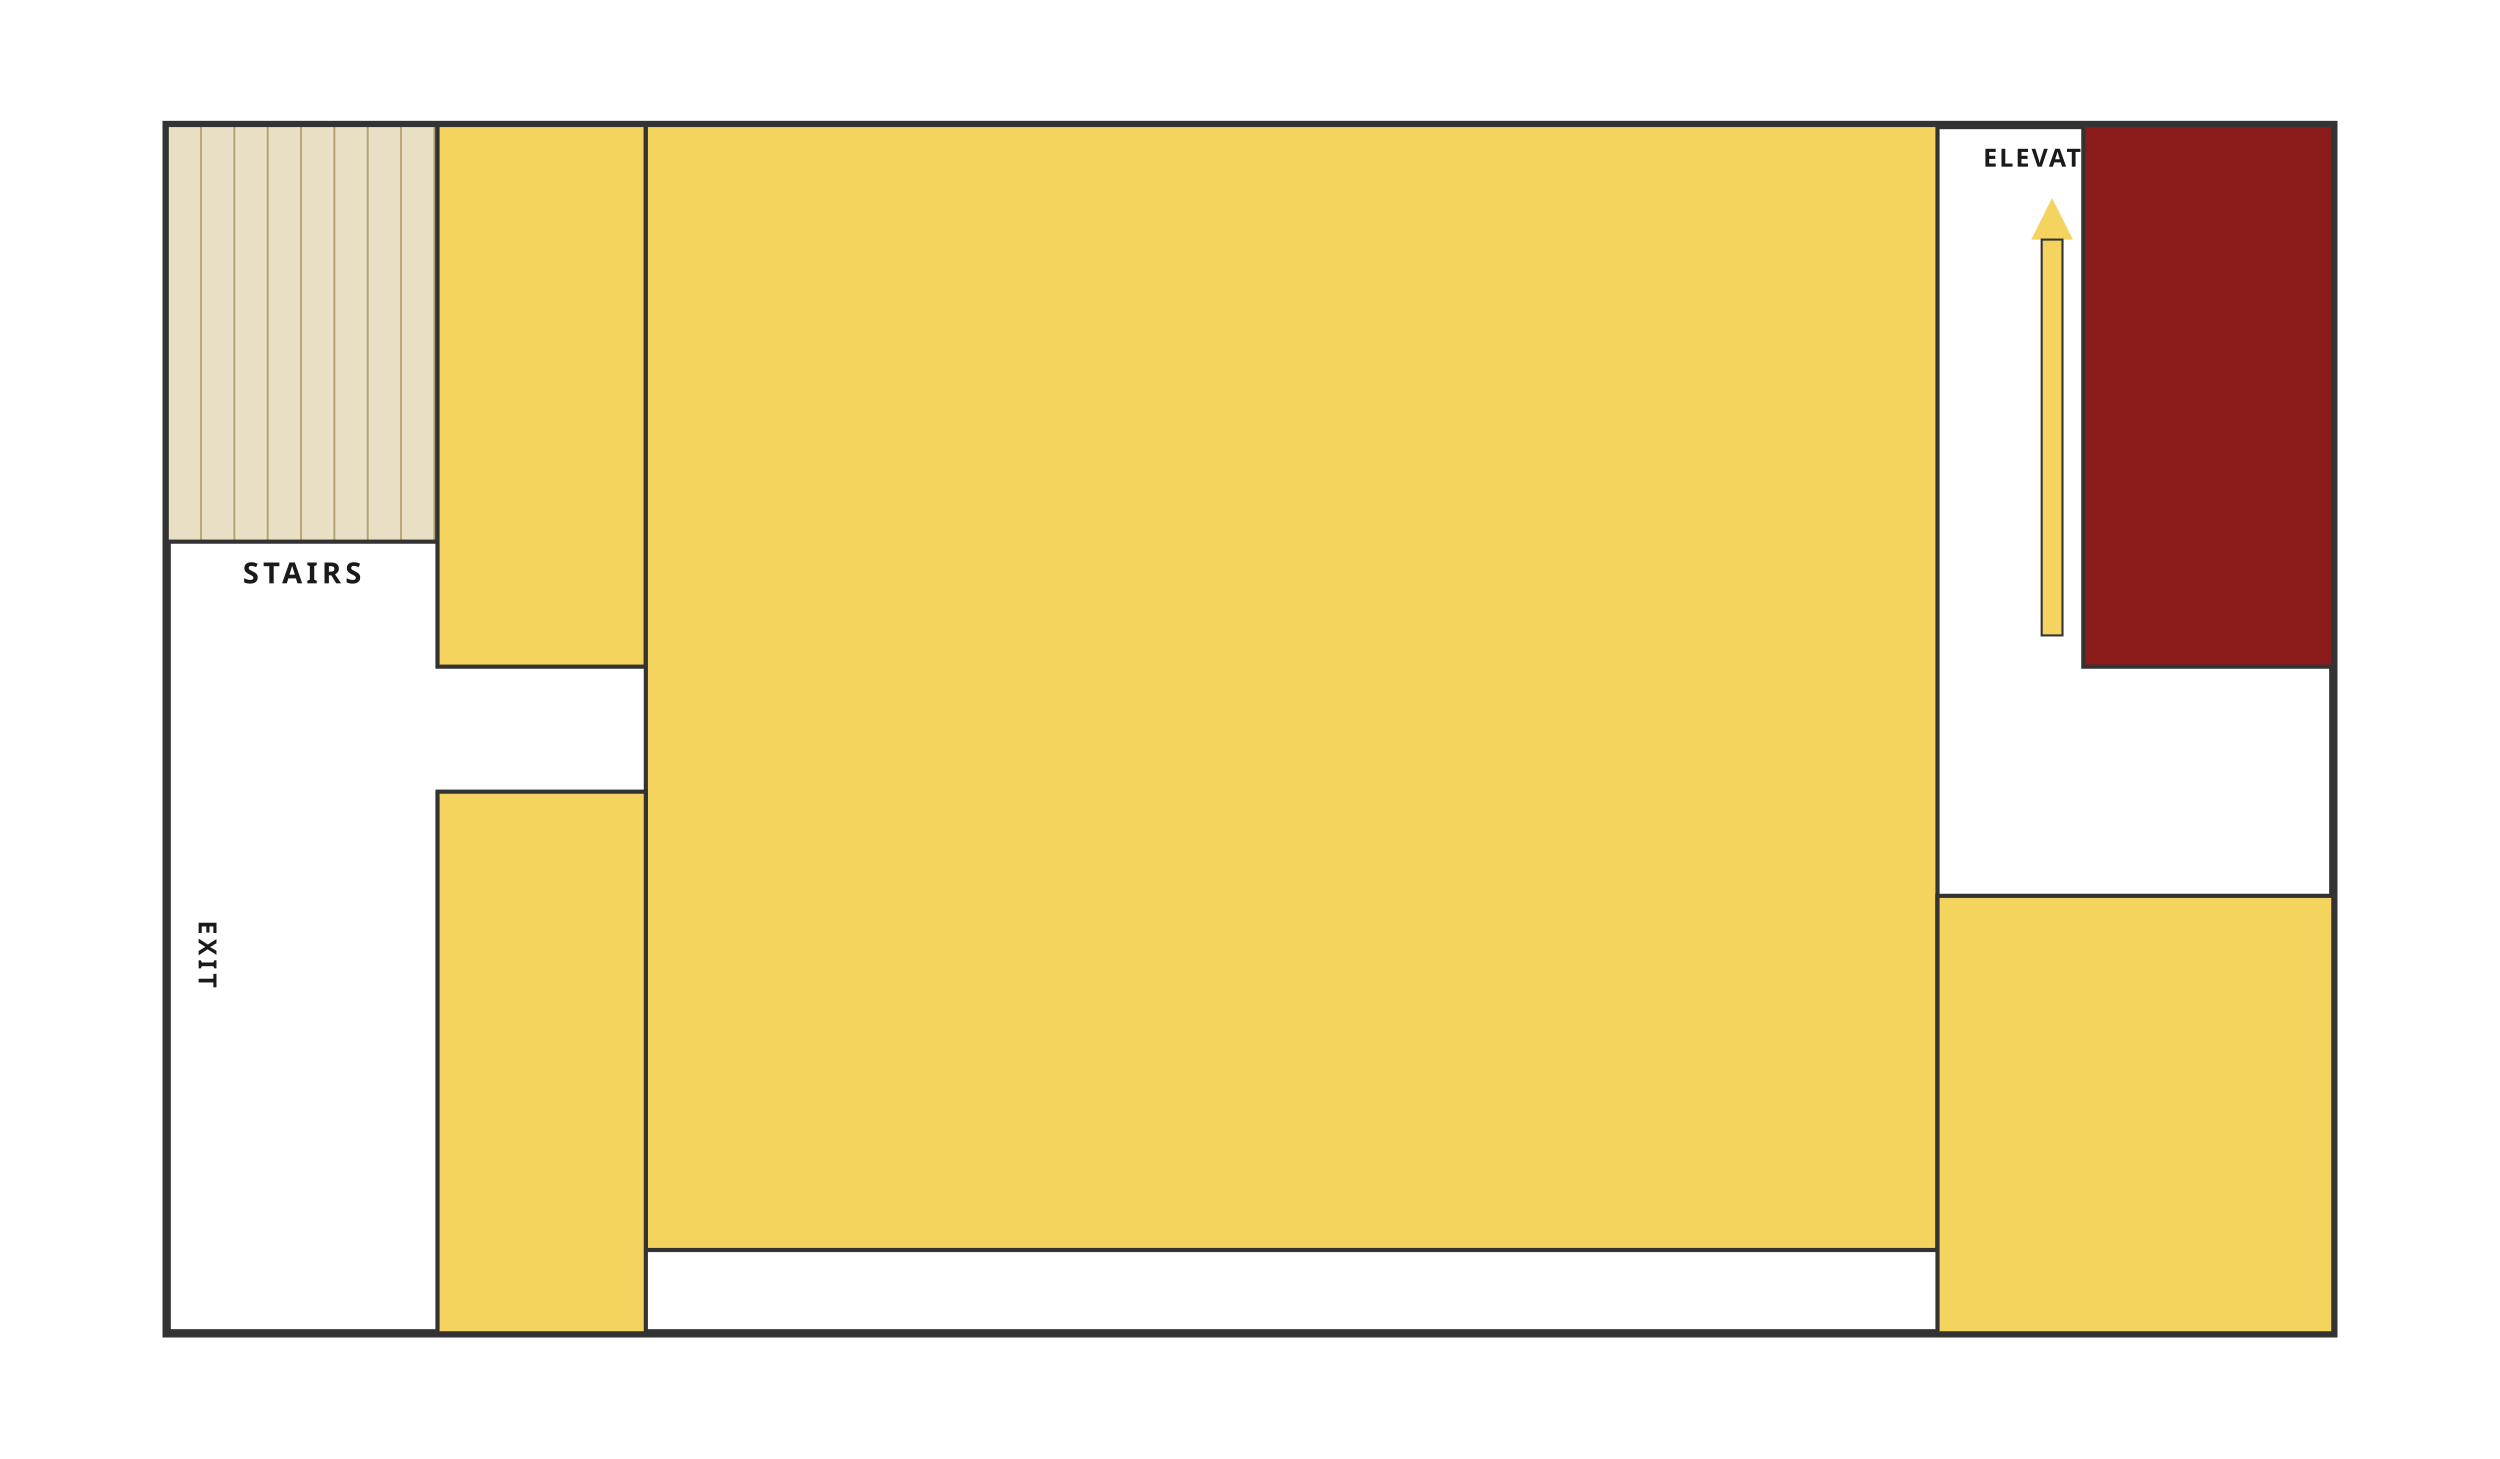
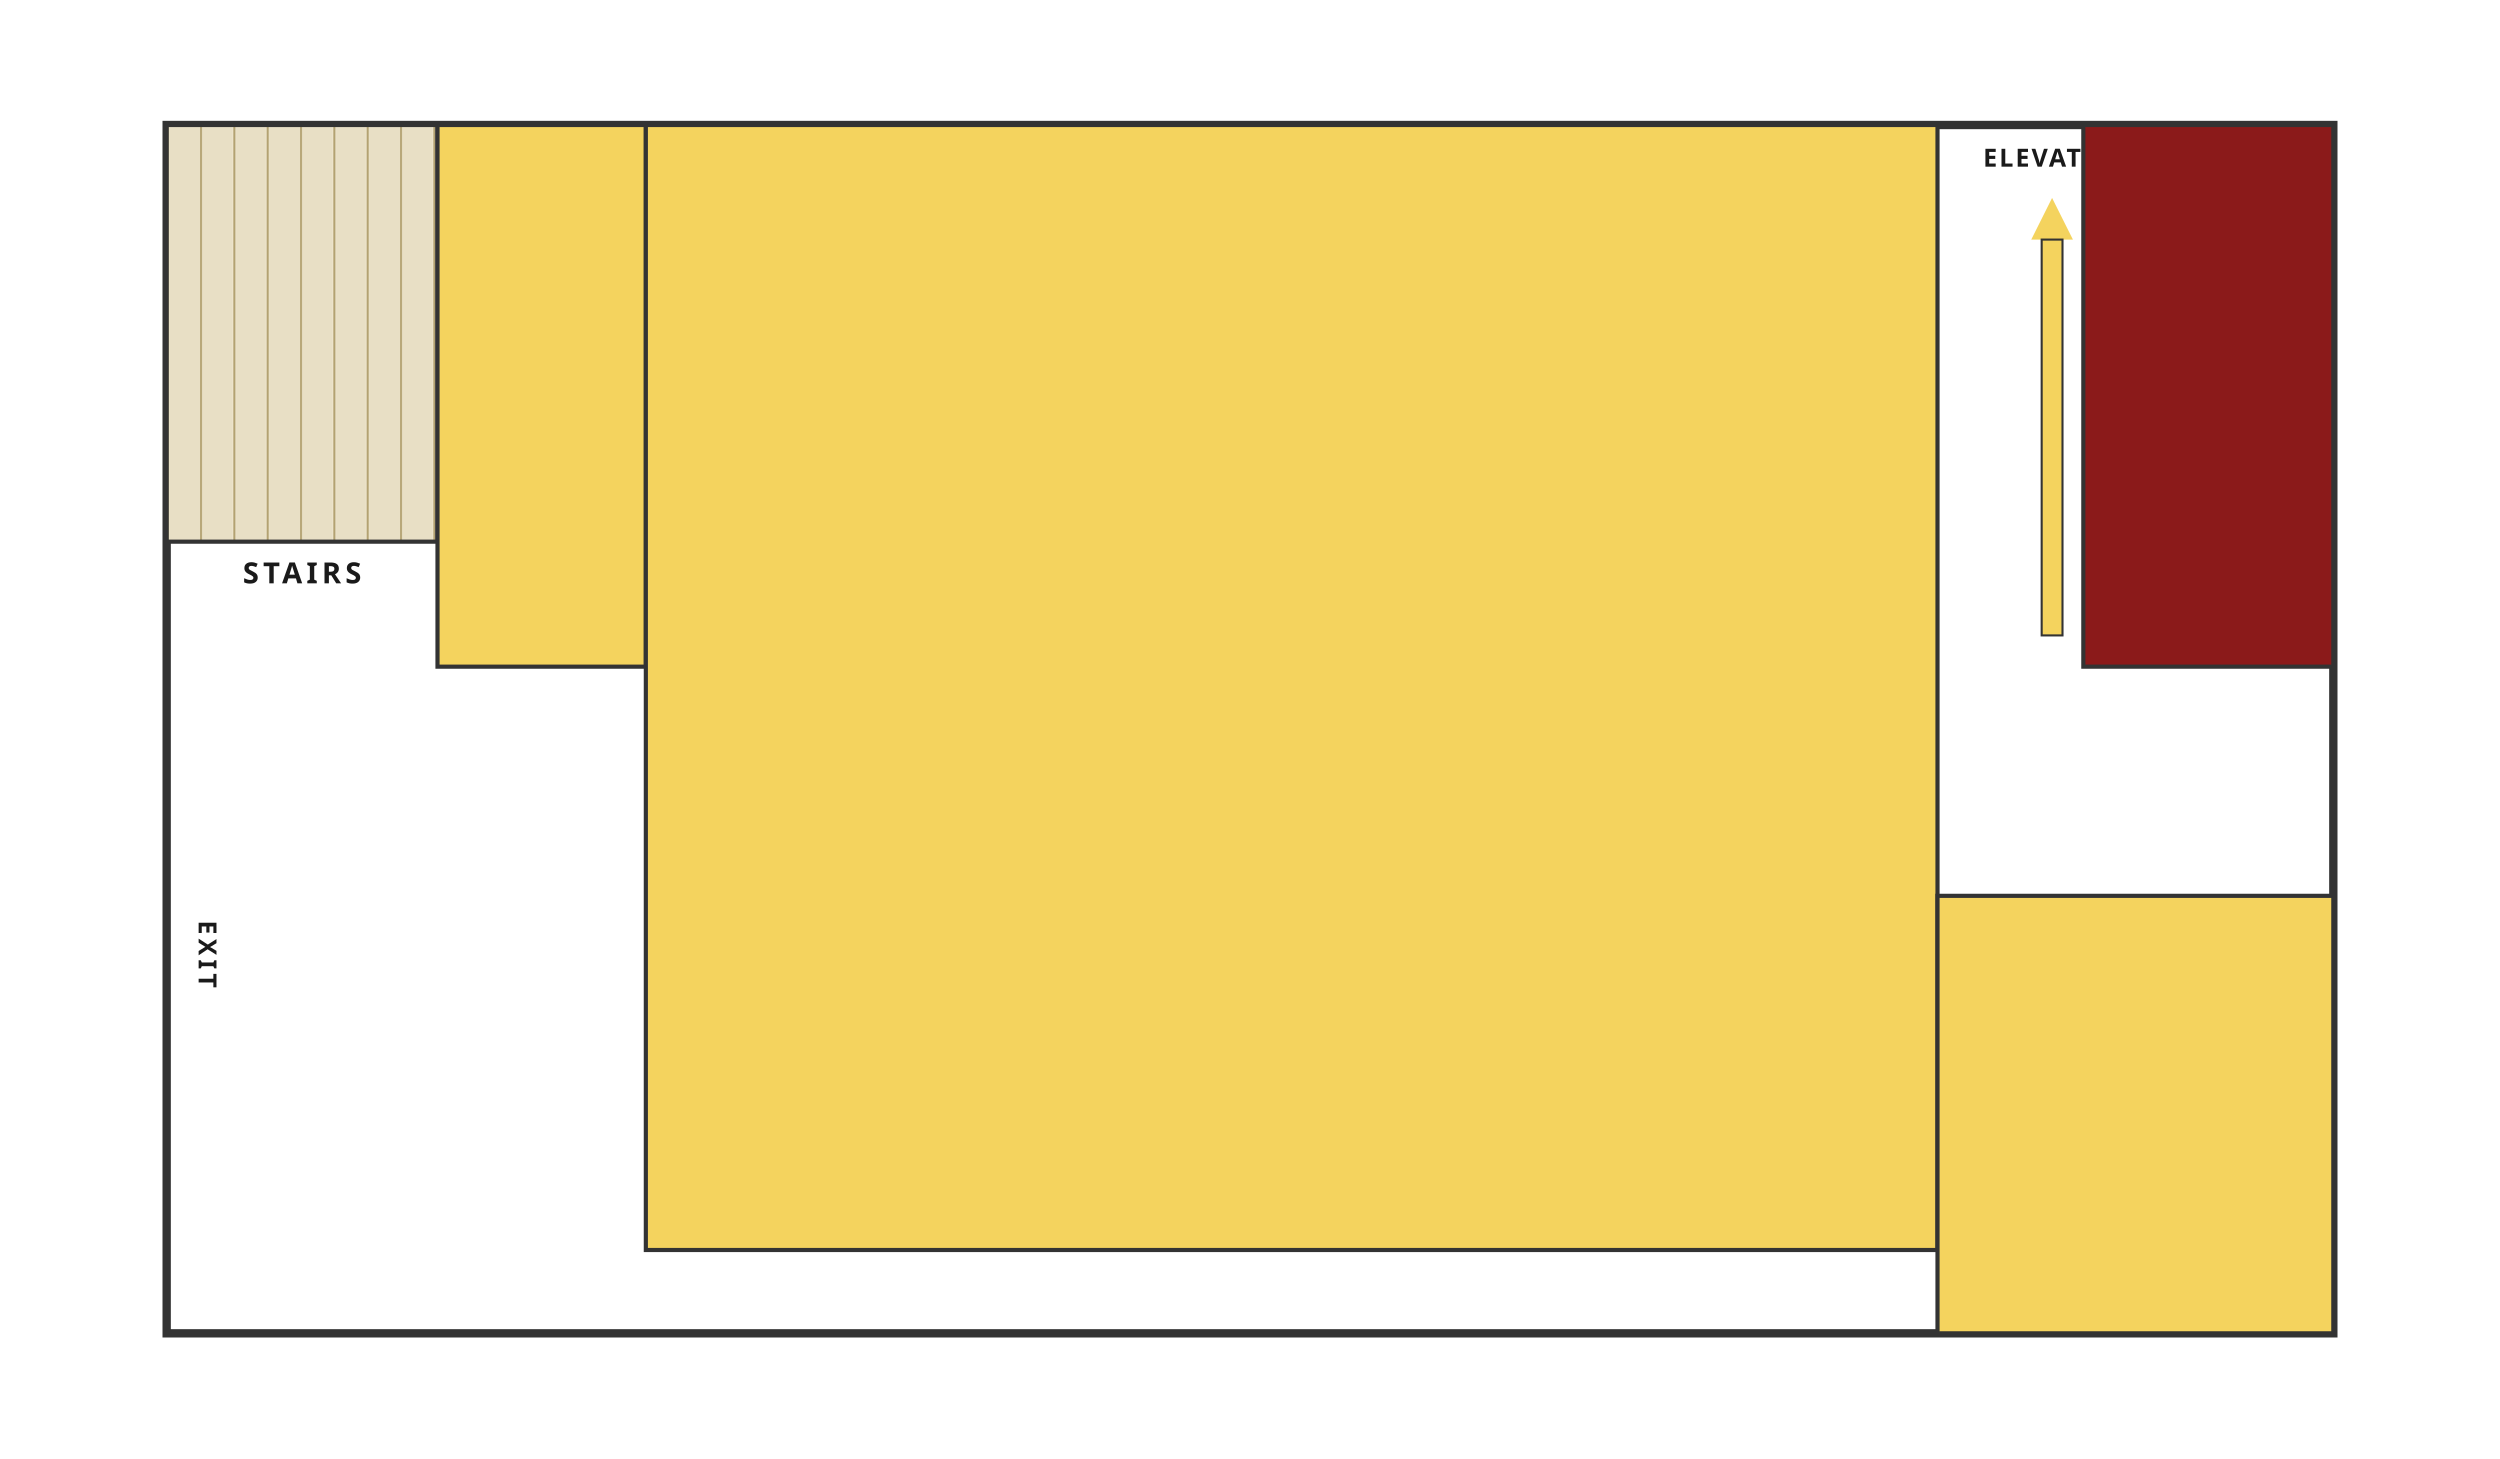
<svg xmlns="http://www.w3.org/2000/svg" viewBox="0 0 1200 700" preserveAspectRatio="none">
  <defs>
    <pattern id="stairs" patternUnits="userSpaceOnUse" width="16" height="16">
      <rect width="16" height="16" fill="#e8dfc5" />
      <line x1="0" y1="0" x2="0" y2="16" stroke="#b8a87a" stroke-width="2" />
    </pattern>
    <style>
      .wall { fill: none; stroke: #333; stroke-width: 4; }
      .room-yellow { fill: #f4d35e; stroke: #333; stroke-width: 2; }
      .room-cr { fill: #8b1a1a; stroke: #333; stroke-width: 2; }
      .label-elev { font: 700 12px sans-serif; fill: #1a1a1a; text-anchor: middle; letter-spacing: 1px; }
      .label-exit { font: 700 12px sans-serif; fill: #1a1a1a; text-anchor: middle; letter-spacing: 2px; writing-mode: vertical-rl; }
      .label-stairs { font: 700 14px sans-serif; fill: #1a1a1a; text-anchor: middle; letter-spacing: 2px; }
    </style>
  </defs>
  <rect x="80" y="60" width="1040" height="580" class="wall" />
  <rect x="80" y="60" width="130" height="200" fill="url(#stairs)" stroke="#333" stroke-width="2" />
  <text x="145" y="280" class="label-stairs">STAIRS</text>
  <rect x="210" y="60" width="100" height="260" class="room-yellow" />
  <rect x="310" y="60" width="620" height="540" class="room-yellow" />
-   <rect x="210" y="380" width="100" height="260" class="room-yellow" />
  <text x="985" y="80" class="label-elev">ELEVATOR</text>
  <polygon points="985,95 975,115 995,115" fill="#f4d35e" />
  <rect x="980" y="115" width="10" height="190" fill="#f4d35e" stroke="#333" stroke-width="1" />
  <rect x="1000" y="60" width="120" height="260" class="room-cr" />
  <text x="100" y="450" class="label-exit">EXIT</text>
  <text x="1100" y="450" class="label-exit">EXIT</text>
  <rect x="930" y="430" width="190" height="210" class="room-yellow" />
</svg>
